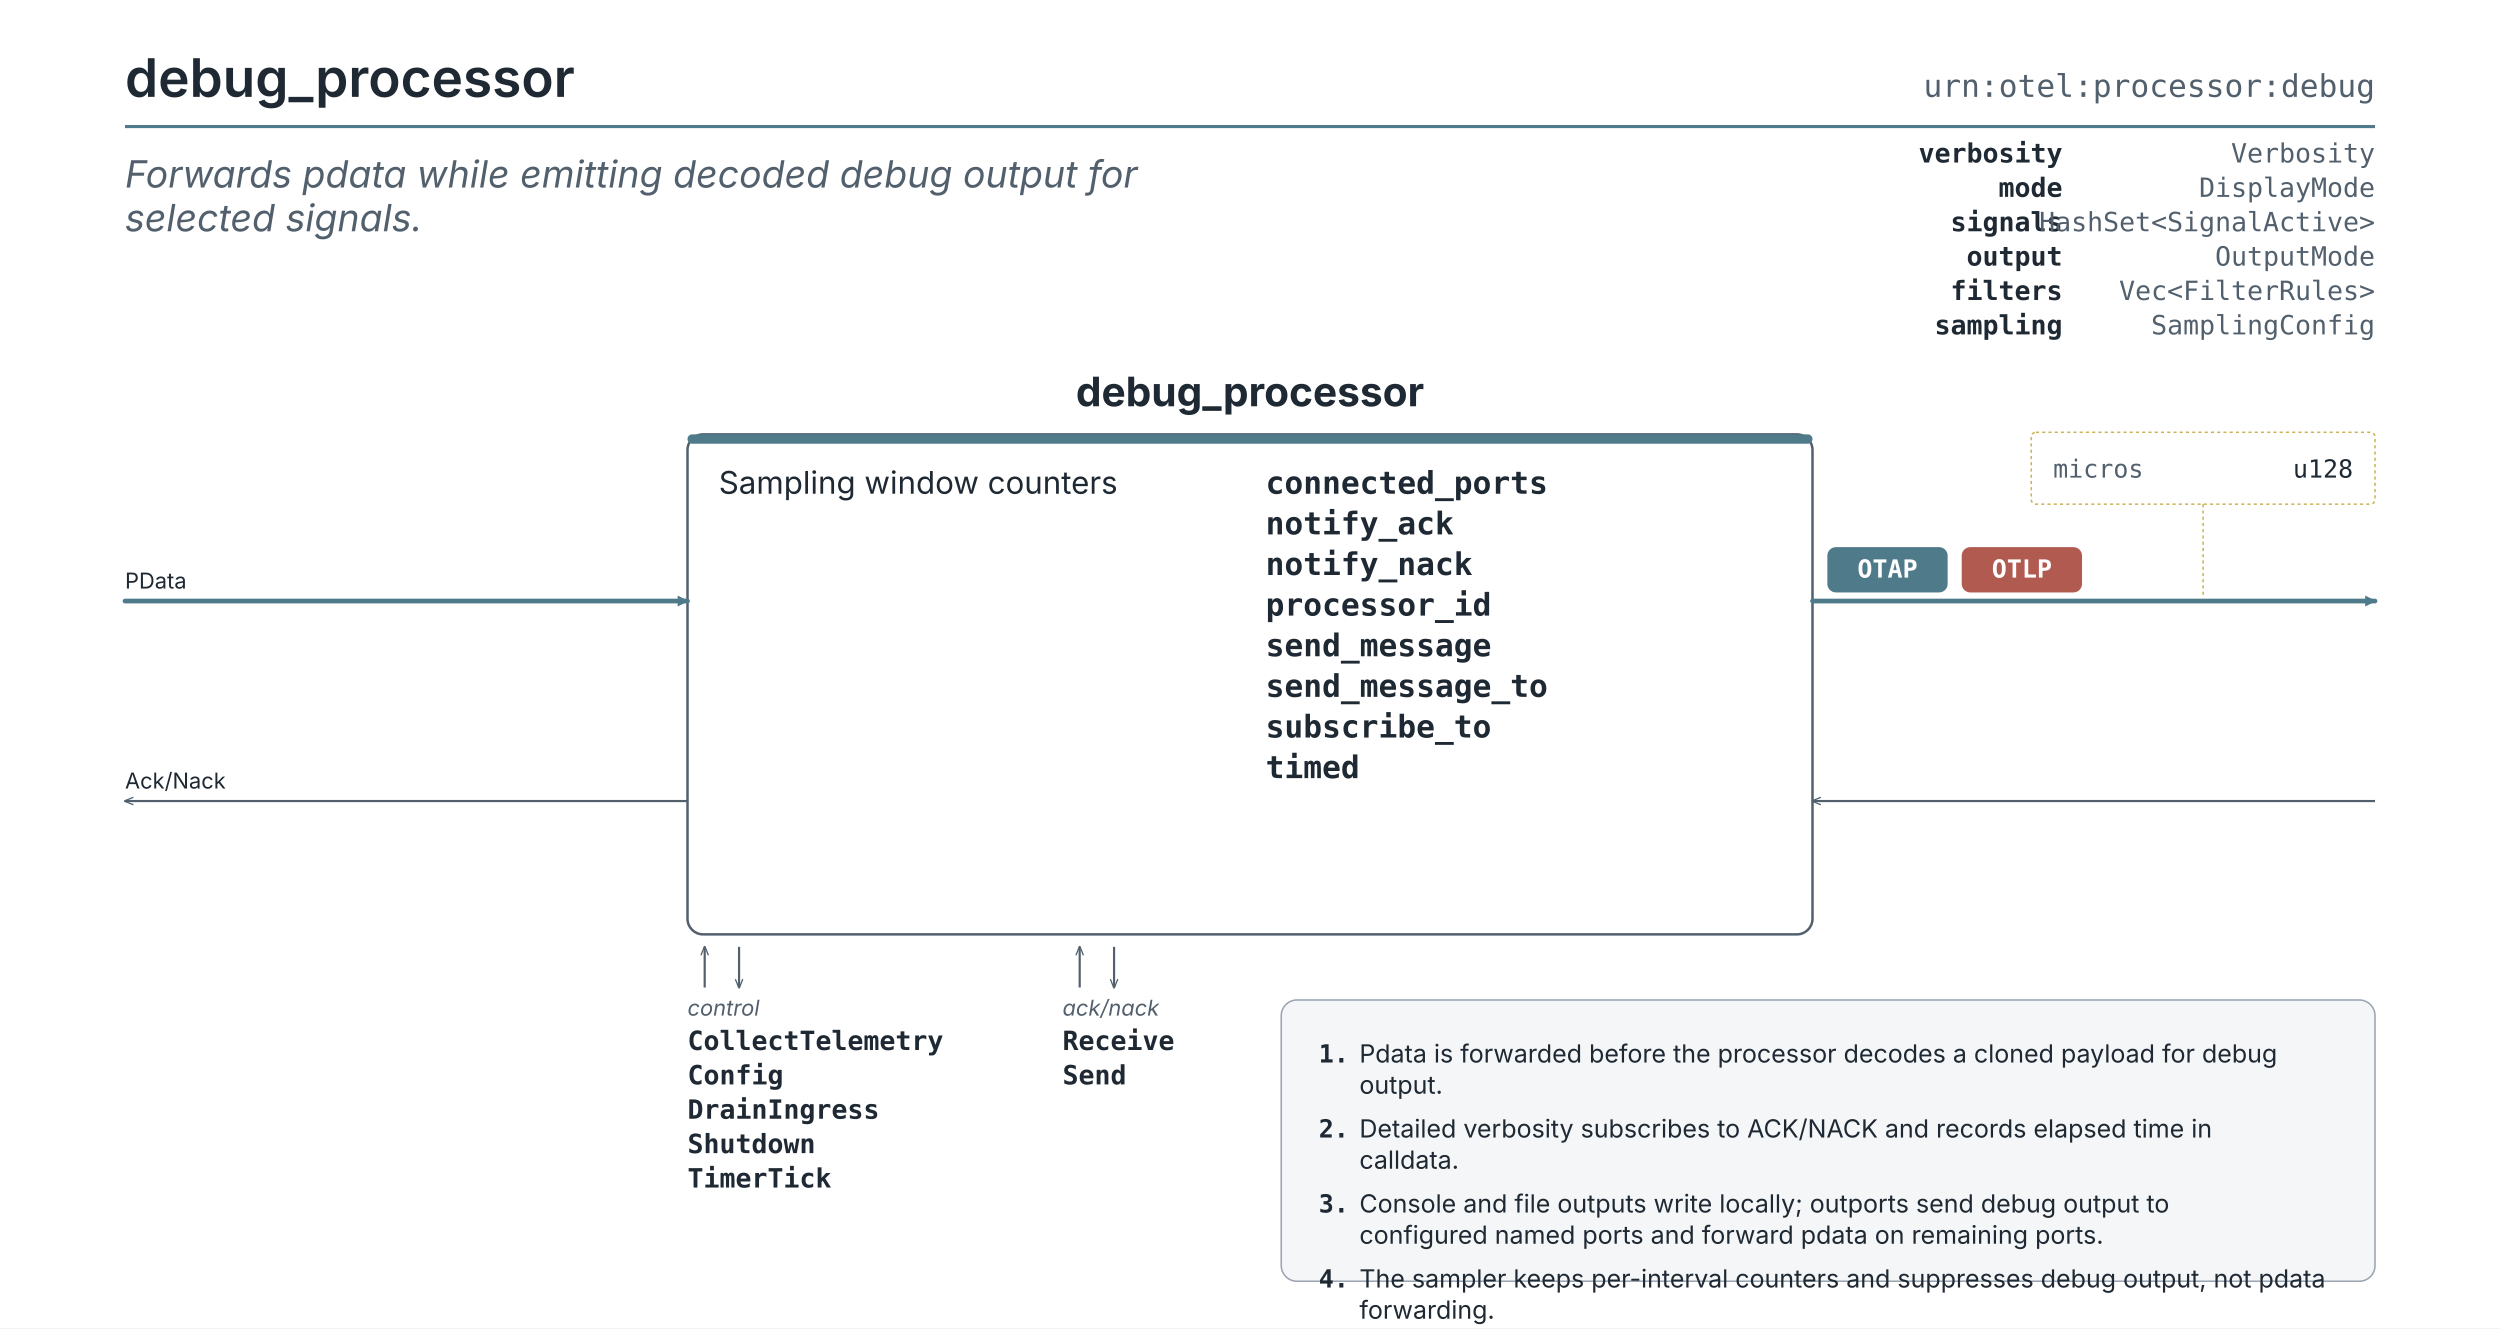
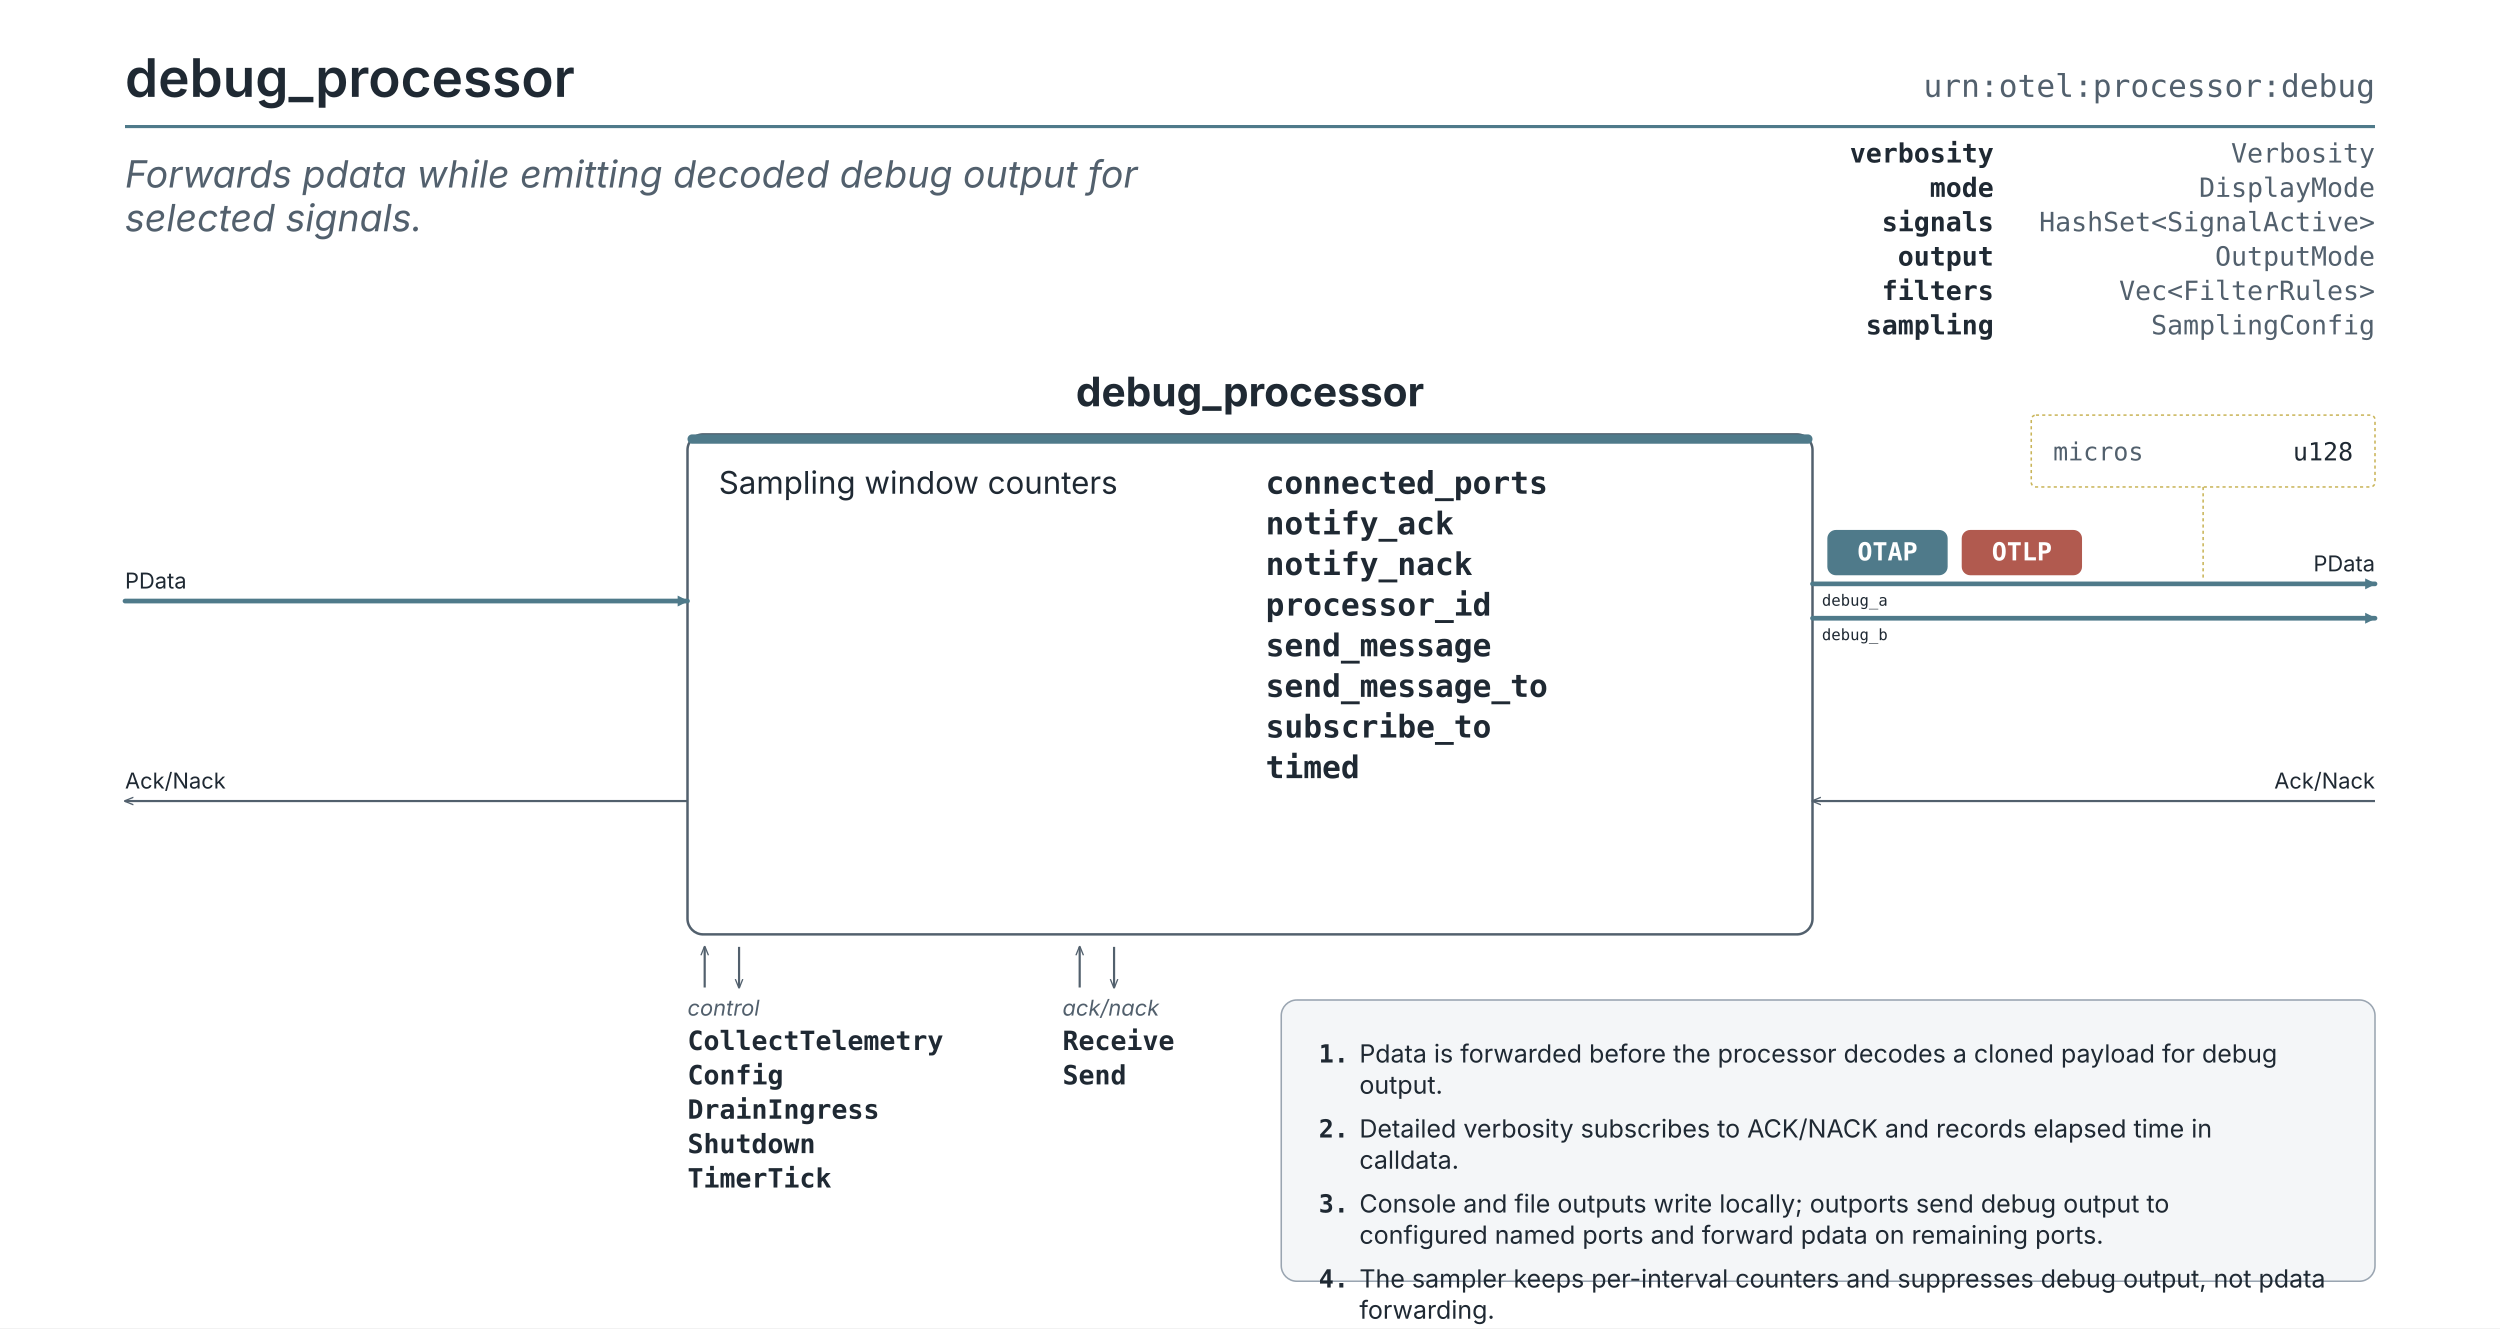
<svg xmlns="http://www.w3.org/2000/svg" width="1600" height="850" viewBox="0 0 1600 850" font-family="Inter, 'Helvetica Neue', Arial, sans-serif">
  <rect width="1600" height="850" fill="#ffffff" />
  <defs>
    <marker id="ah-pdata" viewBox="0 0 10 10" refX="9" refY="5" markerWidth="7" markerHeight="7" orient="auto-start-reverse" markerUnits="userSpaceOnUse">
      <path d="M0,0 L10,5 L0,10 z" fill="context-stroke" />
    </marker>
    <marker id="ah-ctrl" viewBox="0 0 10 10" refX="9" refY="5" markerWidth="6" markerHeight="6" orient="auto-start-reverse" markerUnits="userSpaceOnUse">
      <path d="M0,1 L10,5 L0,9" fill="none" stroke="context-stroke" stroke-width="1.4" />
    </marker>
  </defs>
  <rect x="80" y="80" width="1440" height="2" fill="#4f7a8a" />
  <text x="80" y="62" font-size="34" font-weight="600" fill="#1f2933">debug_processor</text>
  <text x="1520" y="62" font-size="20" font-family="'JetBrains Mono', Menlo, Consolas, monospace" fill="#52606d" text-anchor="end">urn:otel:processor:debug</text>
  <text x="80" y="120" font-size="24" font-style="italic" fill="#52606d">
    <tspan x="80" dy="0">Forwards pdata while emitting decoded debug output for</tspan>
    <tspan x="80" dy="28">selected signals.</tspan>
  </text>
-   <text x="1320" y="104" text-anchor="end" font-size="17" font-weight="700" font-family="'JetBrains Mono', Menlo, Consolas, monospace" fill="#1f2933">verbosity</text>
+   <text x="1276" y="104" text-anchor="end" font-size="17" font-weight="700" font-family="'JetBrains Mono', Menlo, Consolas, monospace" fill="#1f2933">verbosity</text>
  <text x="1520" y="104" text-anchor="end" font-size="17" font-family="'JetBrains Mono', Menlo, Consolas, monospace" fill="#52606d">Verbosity</text>
-   <text x="1320" y="126" text-anchor="end" font-size="17" font-weight="700" font-family="'JetBrains Mono', Menlo, Consolas, monospace" fill="#1f2933">mode</text>
+   <text x="1276" y="126" text-anchor="end" font-size="17" font-weight="700" font-family="'JetBrains Mono', Menlo, Consolas, monospace" fill="#1f2933">mode</text>
  <text x="1520" y="126" text-anchor="end" font-size="17" font-family="'JetBrains Mono', Menlo, Consolas, monospace" fill="#52606d">DisplayMode</text>
-   <text x="1320" y="148" text-anchor="end" font-size="17" font-weight="700" font-family="'JetBrains Mono', Menlo, Consolas, monospace" fill="#1f2933">signals</text>
+   <text x="1276" y="148" text-anchor="end" font-size="17" font-weight="700" font-family="'JetBrains Mono', Menlo, Consolas, monospace" fill="#1f2933">signals</text>
  <text x="1520" y="148" text-anchor="end" font-size="17" font-family="'JetBrains Mono', Menlo, Consolas, monospace" fill="#52606d">HashSet&lt;SignalActive&gt;</text>
-   <text x="1320" y="170" text-anchor="end" font-size="17" font-weight="700" font-family="'JetBrains Mono', Menlo, Consolas, monospace" fill="#1f2933">output</text>
+   <text x="1276" y="170" text-anchor="end" font-size="17" font-weight="700" font-family="'JetBrains Mono', Menlo, Consolas, monospace" fill="#1f2933">output</text>
  <text x="1520" y="170" text-anchor="end" font-size="17" font-family="'JetBrains Mono', Menlo, Consolas, monospace" fill="#52606d">OutputMode</text>
-   <text x="1320" y="192" text-anchor="end" font-size="17" font-weight="700" font-family="'JetBrains Mono', Menlo, Consolas, monospace" fill="#1f2933">filters</text>
+   <text x="1276" y="192" text-anchor="end" font-size="17" font-weight="700" font-family="'JetBrains Mono', Menlo, Consolas, monospace" fill="#1f2933">filters</text>
  <text x="1520" y="192" text-anchor="end" font-size="17" font-family="'JetBrains Mono', Menlo, Consolas, monospace" fill="#52606d">Vec&lt;FilterRules&gt;</text>
-   <text x="1320" y="214" text-anchor="end" font-size="17" font-weight="700" font-family="'JetBrains Mono', Menlo, Consolas, monospace" fill="#1f2933">sampling</text>
+   <text x="1276" y="214" text-anchor="end" font-size="17" font-weight="700" font-family="'JetBrains Mono', Menlo, Consolas, monospace" fill="#1f2933">sampling</text>
  <text x="1520" y="214" text-anchor="end" font-size="17" font-family="'JetBrains Mono', Menlo, Consolas, monospace" fill="#52606d">SamplingConfig</text>
  <text x="800.0" y="260" text-anchor="middle" font-size="26" font-weight="700" fill="#1f2933">debug_processor</text>
  <g>
    <rect x="440.0" y="278" width="720" height="320" rx="10" ry="10" fill="white" stroke="#52606d" stroke-width="1.6" />
    <rect x="440.0" y="278" width="720" height="6" rx="3" ry="3" fill="#4f7a8a" />
    <text x="800.0" y="306" text-anchor="middle" font-size="26" font-weight="600" fill="#1f2933" />
  </g>
  <text x="460.0" y="316" font-size="20" fill="#1f2933">Sampling window counters</text>
  <text x="810.0" y="316" font-size="20" font-weight="700" font-family="'JetBrains Mono', Menlo, Consolas, monospace" fill="#1f2933">connected_ports</text>
  <text x="810.0" y="342" font-size="20" font-weight="700" font-family="'JetBrains Mono', Menlo, Consolas, monospace" fill="#1f2933">notify_ack</text>
  <text x="810.0" y="368" font-size="20" font-weight="700" font-family="'JetBrains Mono', Menlo, Consolas, monospace" fill="#1f2933">notify_nack</text>
  <text x="810.0" y="394" font-size="20" font-weight="700" font-family="'JetBrains Mono', Menlo, Consolas, monospace" fill="#1f2933">processor_id</text>
  <text x="810.0" y="420" font-size="20" font-weight="700" font-family="'JetBrains Mono', Menlo, Consolas, monospace" fill="#1f2933">send_message</text>
  <text x="810.0" y="446" font-size="20" font-weight="700" font-family="'JetBrains Mono', Menlo, Consolas, monospace" fill="#1f2933">send_message_to</text>
  <text x="810.0" y="472" font-size="20" font-weight="700" font-family="'JetBrains Mono', Menlo, Consolas, monospace" fill="#1f2933">subscribe_to</text>
  <text x="810.0" y="498" font-size="20" font-weight="700" font-family="'JetBrains Mono', Menlo, Consolas, monospace" fill="#1f2933">timed</text>
  <line x1="80" y1="384.667" x2="440.0" y2="384.667" stroke="#4f7a8a" stroke-width="3.0" stroke-linecap="round" marker-end="url(#ah-pdata)" />
-   <line x1="1160.0" y1="384.667" x2="1520" y2="384.667" stroke="#4f7a8a" stroke-width="3.0" stroke-linecap="round" marker-end="url(#ah-pdata)" />
+   <line x1="1160.0" y1="373.667" x2="1520" y2="373.667" stroke="#4f7a8a" stroke-width="3.0" stroke-linecap="round" marker-end="url(#ah-pdata)" />
+   <text x="1166.0" y="387.667" text-anchor="start" font-size="10" font-family="'JetBrains Mono', Menlo, Consolas, monospace" fill="#1f2933">debug_a</text>
+   <line x1="1160.0" y1="395.667" x2="1520" y2="395.667" stroke="#4f7a8a" stroke-width="3.0" stroke-linecap="round" marker-end="url(#ah-pdata)" />
+   <text x="1166.0" y="409.667" text-anchor="start" font-size="10" font-family="'JetBrains Mono', Menlo, Consolas, monospace" fill="#1f2933">debug_b</text>
  <g>
-     <rect x="1170.0" y="350.667" width="76" height="28" rx="5" ry="5" fill="#4f7a8a" stroke="#4f7a8a" />
-     <text x="1208.0" y="369.667" text-anchor="middle" font-size="16" font-weight="700" font-family="'JetBrains Mono', Menlo, Consolas, monospace" fill="white">OTAP</text>
+     <rect x="1170.0" y="339.667" width="76" height="28" rx="5" ry="5" fill="#4f7a8a" stroke="#4f7a8a" />
+     <text x="1208.0" y="358.667" text-anchor="middle" font-size="16" font-weight="700" font-family="'JetBrains Mono', Menlo, Consolas, monospace" fill="white">OTAP</text>
  </g>
  <g>
-     <rect x="1256.0" y="350.667" width="76" height="28" rx="5" ry="5" fill="#b15a4f" stroke="#b15a4f" />
-     <text x="1294.0" y="369.667" text-anchor="middle" font-size="16" font-weight="700" font-family="'JetBrains Mono', Menlo, Consolas, monospace" fill="white">OTLP</text>
+     <rect x="1256.0" y="339.667" width="76" height="28" rx="5" ry="5" fill="#b15a4f" stroke="#b15a4f" />
+     <text x="1294.0" y="358.667" text-anchor="middle" font-size="16" font-weight="700" font-family="'JetBrains Mono', Menlo, Consolas, monospace" fill="white">OTLP</text>
  </g>
  <line x1="1520" y1="512.667" x2="1160.0" y2="512.667" stroke="#52606d" stroke-width="1.4" marker-end="url(#ah-ctrl)" />
  <line x1="440.0" y1="512.667" x2="80" y2="512.667" stroke="#52606d" stroke-width="1.4" marker-end="url(#ah-ctrl)" />
  <text x="80" y="376.667" text-anchor="start" font-size="14" fill="#1f2933">PData</text>
  <text x="80" y="504.667" text-anchor="start" font-size="14" fill="#1f2933">Ack/Nack</text>
-   <rect x="1300.0" y="276.667" width="220" height="46" rx="3" ry="3" fill="white" stroke="#c9b458" stroke-width="1" stroke-dasharray="2,2" />
-   <text x="1314.0" y="305.667" font-size="16" font-family="'JetBrains Mono', Menlo, Consolas, monospace" fill="#52606d">micros</text>
-   <text x="1506.0" y="305.667" text-anchor="end" font-size="16" font-family="'JetBrains Mono', Menlo, Consolas, monospace" fill="#1f2933">u128</text>
-   <line x1="1410.0" y1="322.667" x2="1410.0" y2="380.667" stroke="#c9b458" stroke-width="1" stroke-dasharray="2,2" />
+   <text x="1520" y="365.667" text-anchor="end" font-size="14" fill="#1f2933">PData</text>
+   <text x="1520" y="504.667" text-anchor="end" font-size="14" fill="#1f2933">Ack/Nack</text>
+   <rect x="1300.0" y="265.667" width="220" height="46" rx="3" ry="3" fill="white" stroke="#c9b458" stroke-width="1" stroke-dasharray="2,2" />
+   <text x="1314.0" y="294.667" font-size="16" font-family="'JetBrains Mono', Menlo, Consolas, monospace" fill="#52606d">micros</text>
+   <text x="1506.0" y="294.667" text-anchor="end" font-size="16" font-family="'JetBrains Mono', Menlo, Consolas, monospace" fill="#1f2933">u128</text>
+   <line x1="1410.0" y1="311.667" x2="1410.0" y2="369.667" stroke="#c9b458" stroke-width="1" stroke-dasharray="2,2" />
  <line x1="451.0" y1="632" x2="451.0" y2="606" stroke="#52606d" stroke-width="1.4" marker-end="url(#ah-ctrl)" />
  <line x1="473.0" y1="606" x2="473.0" y2="632" stroke="#52606d" stroke-width="1.4" marker-end="url(#ah-ctrl)" />
  <text x="440.0" y="650" font-size="14" font-style="italic" fill="#52606d">control</text>
  <text x="440.0" y="672" font-size="17" font-weight="700" font-family="'JetBrains Mono', Menlo, Consolas, monospace" fill="#1f2933">CollectTelemetry</text>
  <text x="440.0" y="694" font-size="17" font-weight="700" font-family="'JetBrains Mono', Menlo, Consolas, monospace" fill="#1f2933">Config</text>
  <text x="440.0" y="716" font-size="17" font-weight="700" font-family="'JetBrains Mono', Menlo, Consolas, monospace" fill="#1f2933">DrainIngress</text>
  <text x="440.0" y="738" font-size="17" font-weight="700" font-family="'JetBrains Mono', Menlo, Consolas, monospace" fill="#1f2933">Shutdown</text>
  <text x="440.0" y="760" font-size="17" font-weight="700" font-family="'JetBrains Mono', Menlo, Consolas, monospace" fill="#1f2933">TimerTick</text>
  <line x1="691.0" y1="632" x2="691.0" y2="606" stroke="#52606d" stroke-width="1.4" marker-end="url(#ah-ctrl)" />
  <line x1="713.0" y1="606" x2="713.0" y2="632" stroke="#52606d" stroke-width="1.4" marker-end="url(#ah-ctrl)" />
  <text x="680.0" y="650" font-size="14" font-style="italic" fill="#52606d">ack/nack</text>
  <text x="680.0" y="672" font-size="17" font-weight="700" font-family="'JetBrains Mono', Menlo, Consolas, monospace" fill="#1f2933">Receive</text>
  <text x="680.0" y="694" font-size="17" font-weight="700" font-family="'JetBrains Mono', Menlo, Consolas, monospace" fill="#1f2933">Send</text>
  <rect x="820" y="640" width="700" height="180" rx="10" ry="10" fill="#f4f6f8" stroke="#9aa5b1" stroke-width="1" />
  <text x="844" y="680" font-size="16" font-weight="700" font-family="'JetBrains Mono', Menlo, Consolas, monospace" fill="#1f2933">1.</text>
  <text x="870" y="680" font-size="16" fill="#1f2933">Pdata is forwarded before the processor decodes a cloned payload for debug</text>
  <text x="870" y="700" font-size="16" fill="#1f2933">output.</text>
  <text x="844" y="728" font-size="16" font-weight="700" font-family="'JetBrains Mono', Menlo, Consolas, monospace" fill="#1f2933">2.</text>
  <text x="870" y="728" font-size="16" fill="#1f2933">Detailed verbosity subscribes to ACK/NACK and records elapsed time in</text>
  <text x="870" y="748" font-size="16" fill="#1f2933">calldata.</text>
  <text x="844" y="776" font-size="16" font-weight="700" font-family="'JetBrains Mono', Menlo, Consolas, monospace" fill="#1f2933">3.</text>
  <text x="870" y="776" font-size="16" fill="#1f2933">Console and file outputs write locally; outports send debug output to</text>
  <text x="870" y="796" font-size="16" fill="#1f2933">configured named ports and forward pdata on remaining ports.</text>
  <text x="844" y="824" font-size="16" font-weight="700" font-family="'JetBrains Mono', Menlo, Consolas, monospace" fill="#1f2933">4.</text>
  <text x="870" y="824" font-size="16" fill="#1f2933">The sampler keeps per-interval counters and suppresses debug output, not pdata</text>
  <text x="870" y="844" font-size="16" fill="#1f2933">forwarding.</text>
</svg>
